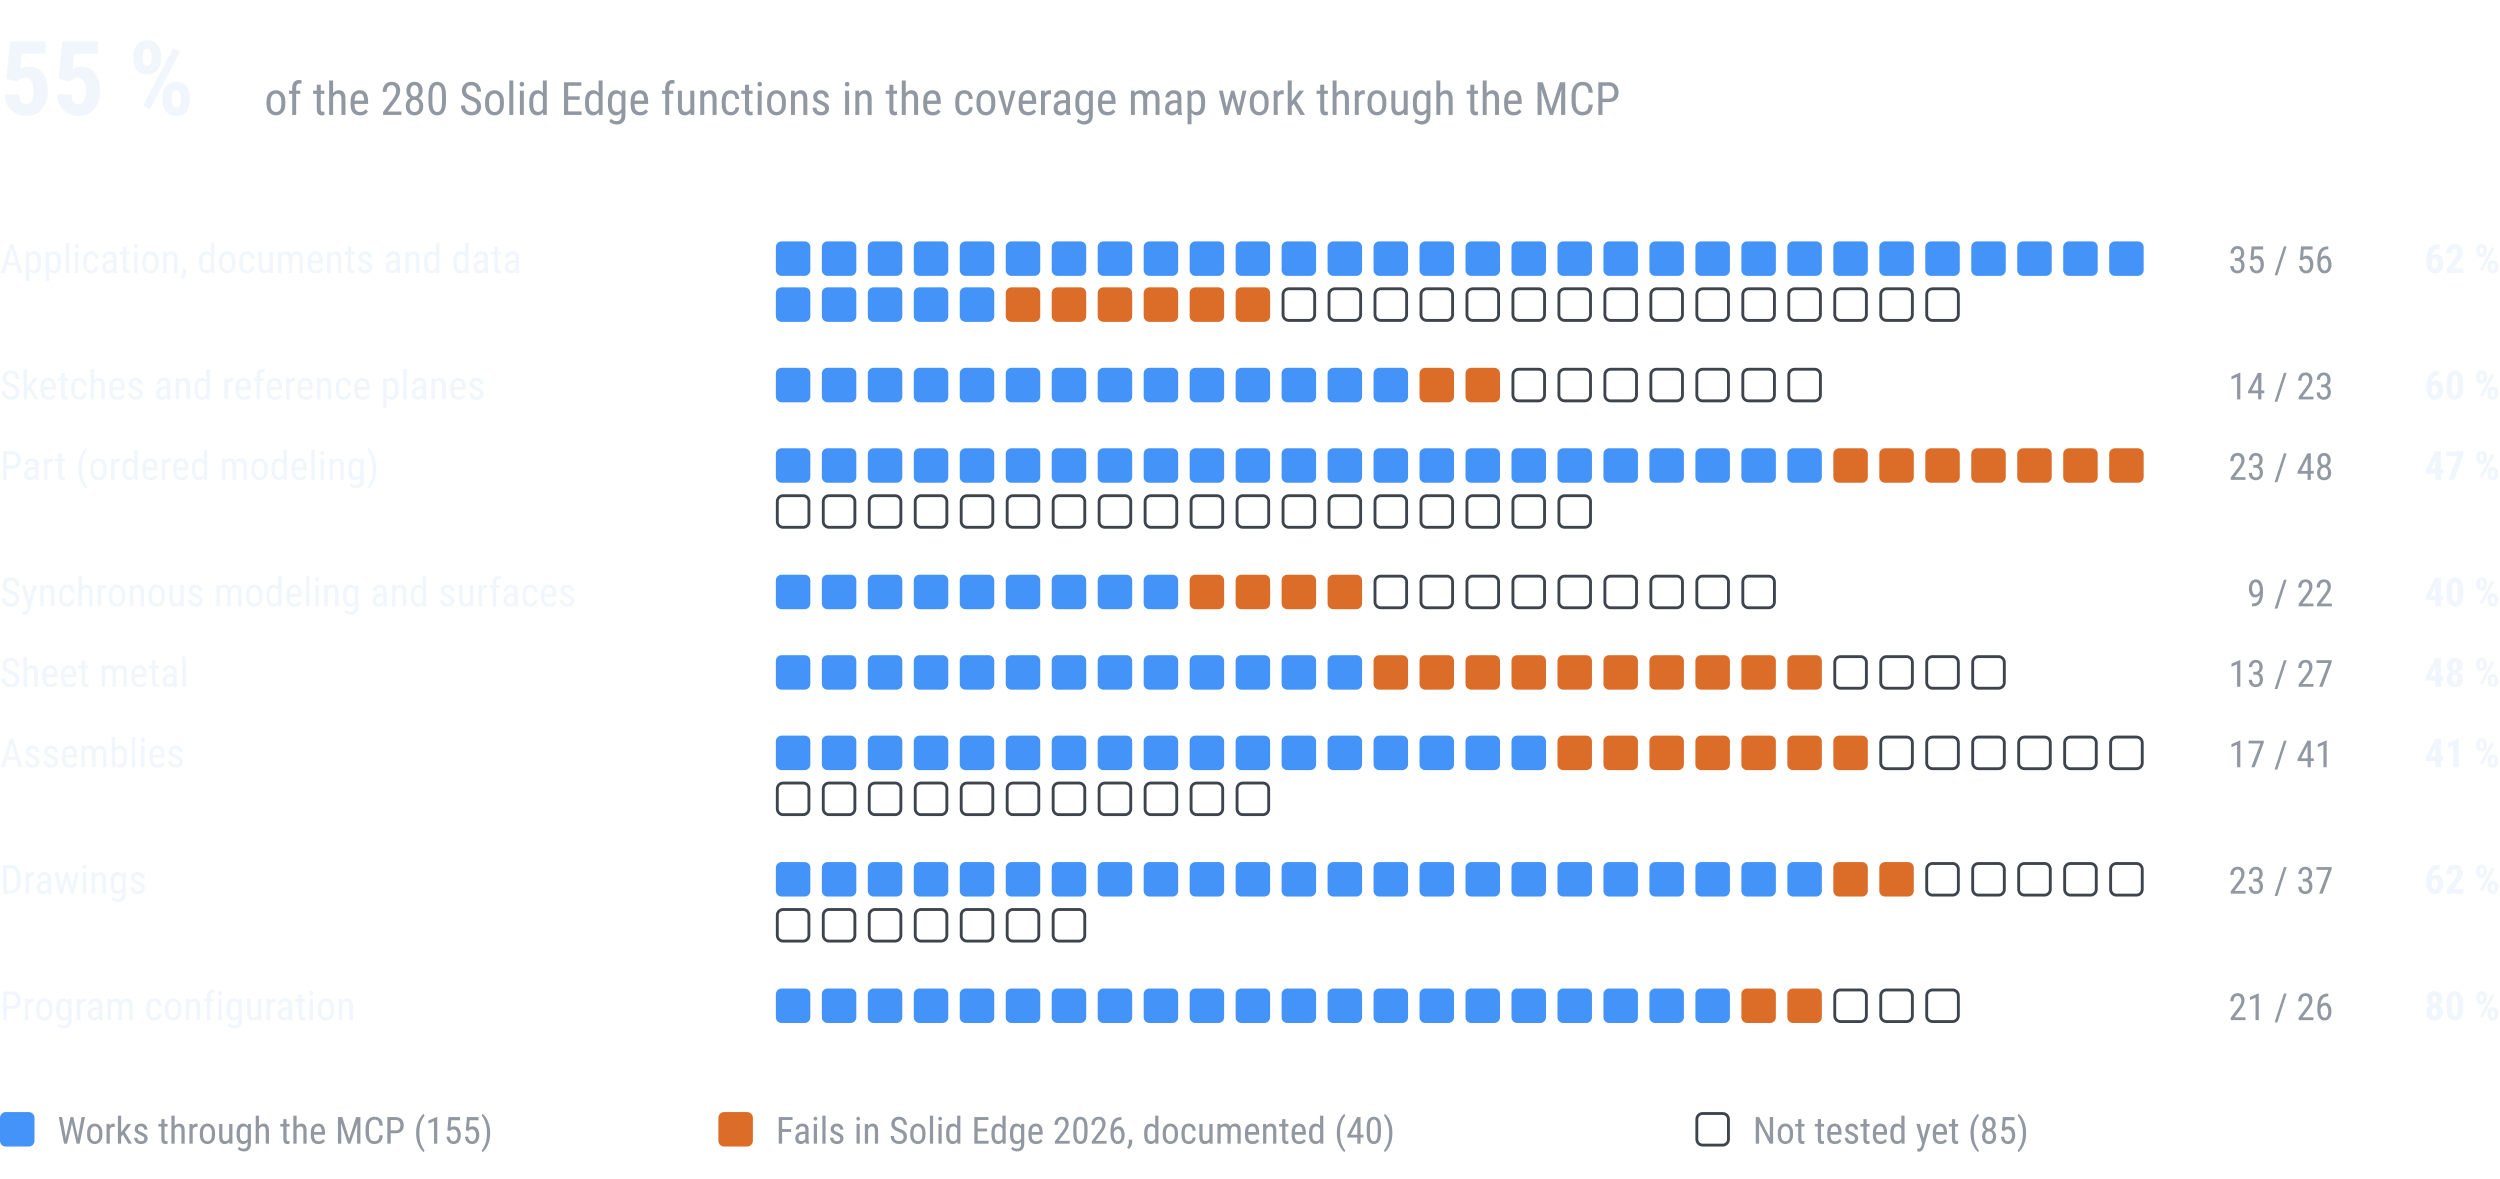
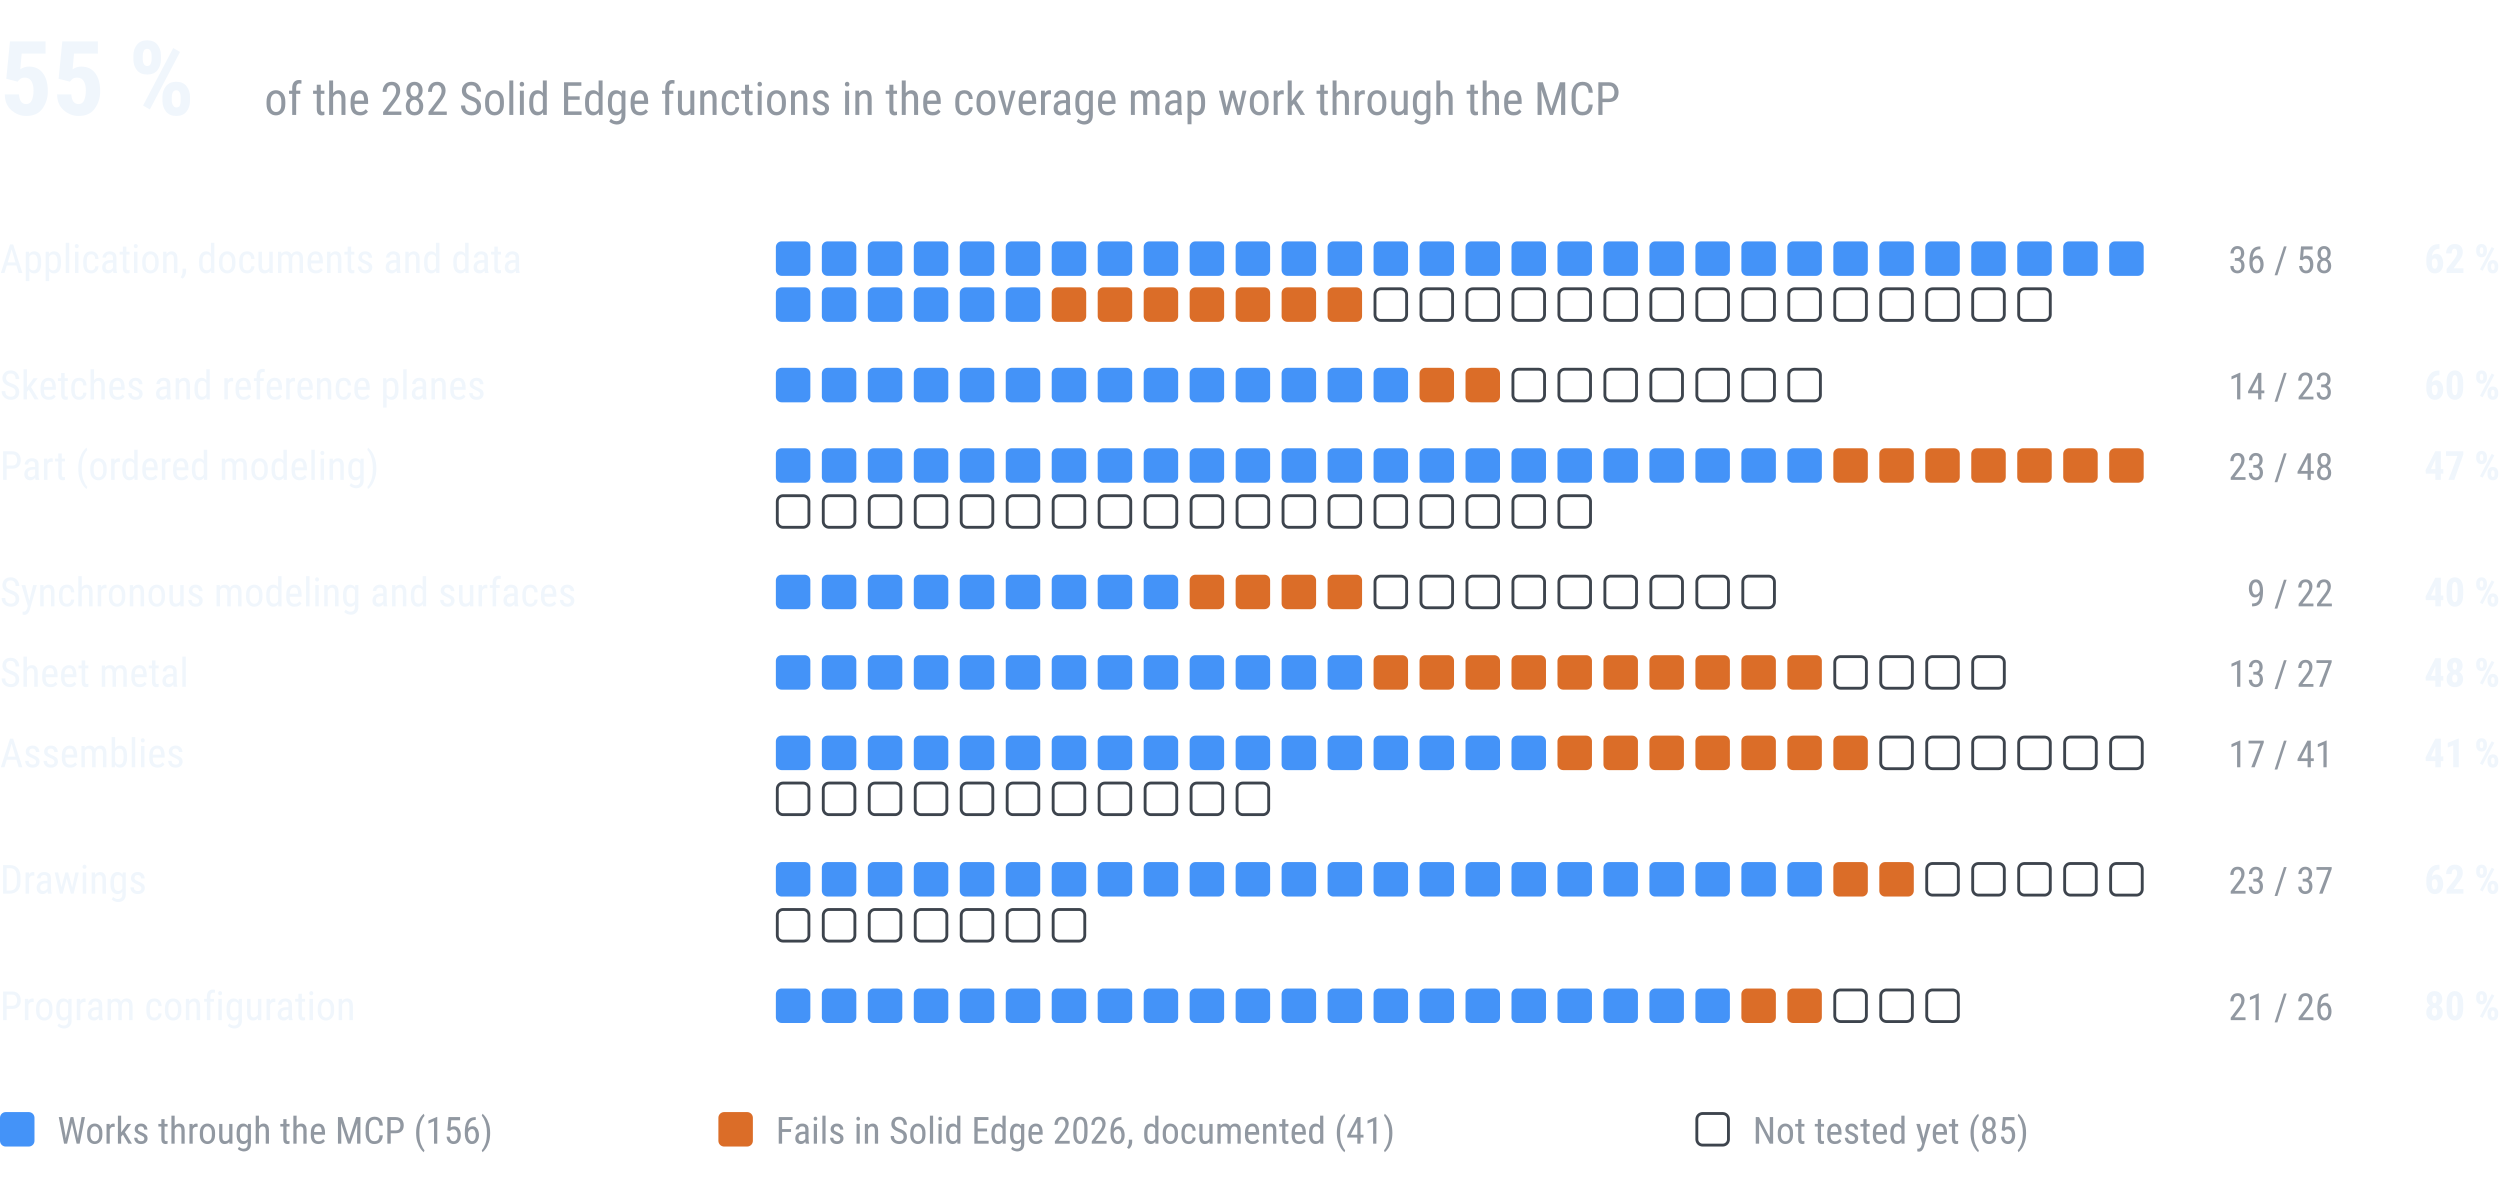
<svg xmlns="http://www.w3.org/2000/svg" width="870" height="410" viewBox="0 0 870 410" role="img" aria-labelledby="title desc">
  <g font-family="Bahnschrift, 'DIN Alternate', 'DIN 1451', D-DIN, Barlow, 'Roboto Condensed', 'Arial Narrow', sans-serif">
    <text x="0" y="40" font-size="36" font-weight="600" fill="#f0f6fc">55 %</text>
-     <text x="92" y="40" font-size="16" fill="#9198a1">of the 280 Solid Edge functions in the coverage map work through the MCP</text>
+     <text x="92" y="40" font-size="16" fill="#9198a1">of the 282 Solid Edge functions in the coverage map work through the MCP</text>
    <text x="0" y="95" font-size="14" fill="#f0f6fc">Application, documents and data</text>
    <rect x="270" y="84" width="12" height="12" rx="2" fill="#4493f8" />
    <rect x="286" y="84" width="12" height="12" rx="2" fill="#4493f8" />
    <rect x="302" y="84" width="12" height="12" rx="2" fill="#4493f8" />
    <rect x="318" y="84" width="12" height="12" rx="2" fill="#4493f8" />
    <rect x="334" y="84" width="12" height="12" rx="2" fill="#4493f8" />
    <rect x="350" y="84" width="12" height="12" rx="2" fill="#4493f8" />
    <rect x="366" y="84" width="12" height="12" rx="2" fill="#4493f8" />
    <rect x="382" y="84" width="12" height="12" rx="2" fill="#4493f8" />
    <rect x="398" y="84" width="12" height="12" rx="2" fill="#4493f8" />
    <rect x="414" y="84" width="12" height="12" rx="2" fill="#4493f8" />
    <rect x="430" y="84" width="12" height="12" rx="2" fill="#4493f8" />
    <rect x="446" y="84" width="12" height="12" rx="2" fill="#4493f8" />
    <rect x="462" y="84" width="12" height="12" rx="2" fill="#4493f8" />
    <rect x="478" y="84" width="12" height="12" rx="2" fill="#4493f8" />
    <rect x="494" y="84" width="12" height="12" rx="2" fill="#4493f8" />
    <rect x="510" y="84" width="12" height="12" rx="2" fill="#4493f8" />
    <rect x="526" y="84" width="12" height="12" rx="2" fill="#4493f8" />
    <rect x="542" y="84" width="12" height="12" rx="2" fill="#4493f8" />
    <rect x="558" y="84" width="12" height="12" rx="2" fill="#4493f8" />
    <rect x="574" y="84" width="12" height="12" rx="2" fill="#4493f8" />
    <rect x="590" y="84" width="12" height="12" rx="2" fill="#4493f8" />
    <rect x="606" y="84" width="12" height="12" rx="2" fill="#4493f8" />
    <rect x="622" y="84" width="12" height="12" rx="2" fill="#4493f8" />
    <rect x="638" y="84" width="12" height="12" rx="2" fill="#4493f8" />
    <rect x="654" y="84" width="12" height="12" rx="2" fill="#4493f8" />
    <rect x="670" y="84" width="12" height="12" rx="2" fill="#4493f8" />
    <rect x="686" y="84" width="12" height="12" rx="2" fill="#4493f8" />
    <rect x="702" y="84" width="12" height="12" rx="2" fill="#4493f8" />
    <rect x="718" y="84" width="12" height="12" rx="2" fill="#4493f8" />
    <rect x="734" y="84" width="12" height="12" rx="2" fill="#4493f8" />
    <rect x="270" y="100" width="12" height="12" rx="2" fill="#4493f8" />
    <rect x="286" y="100" width="12" height="12" rx="2" fill="#4493f8" />
    <rect x="302" y="100" width="12" height="12" rx="2" fill="#4493f8" />
    <rect x="318" y="100" width="12" height="12" rx="2" fill="#4493f8" />
    <rect x="334" y="100" width="12" height="12" rx="2" fill="#4493f8" />
-     <rect x="350" y="100" width="12" height="12" rx="2" fill="#db6d28" />
+     <rect x="350" y="100" width="12" height="12" rx="2" fill="#4493f8" />
    <rect x="366" y="100" width="12" height="12" rx="2" fill="#db6d28" />
    <rect x="382" y="100" width="12" height="12" rx="2" fill="#db6d28" />
    <rect x="398" y="100" width="12" height="12" rx="2" fill="#db6d28" />
    <rect x="414" y="100" width="12" height="12" rx="2" fill="#db6d28" />
    <rect x="430" y="100" width="12" height="12" rx="2" fill="#db6d28" />
-     <rect x="446.5" y="100.5" width="11" height="11" rx="2" fill="none" stroke="#3d444d" />
-     <rect x="462.5" y="100.5" width="11" height="11" rx="2" fill="none" stroke="#3d444d" />
+     <rect x="446" y="100" width="12" height="12" rx="2" fill="#db6d28" />
+     <rect x="462" y="100" width="12" height="12" rx="2" fill="#db6d28" />
    <rect x="478.5" y="100.5" width="11" height="11" rx="2" fill="none" stroke="#3d444d" />
    <rect x="494.5" y="100.5" width="11" height="11" rx="2" fill="none" stroke="#3d444d" />
    <rect x="510.5" y="100.5" width="11" height="11" rx="2" fill="none" stroke="#3d444d" />
    <rect x="526.5" y="100.5" width="11" height="11" rx="2" fill="none" stroke="#3d444d" />
    <rect x="542.5" y="100.5" width="11" height="11" rx="2" fill="none" stroke="#3d444d" />
    <rect x="558.5" y="100.5" width="11" height="11" rx="2" fill="none" stroke="#3d444d" />
    <rect x="574.5" y="100.5" width="11" height="11" rx="2" fill="none" stroke="#3d444d" />
    <rect x="590.5" y="100.5" width="11" height="11" rx="2" fill="none" stroke="#3d444d" />
    <rect x="606.5" y="100.5" width="11" height="11" rx="2" fill="none" stroke="#3d444d" />
    <rect x="622.5" y="100.5" width="11" height="11" rx="2" fill="none" stroke="#3d444d" />
    <rect x="638.5" y="100.5" width="11" height="11" rx="2" fill="none" stroke="#3d444d" />
    <rect x="654.5" y="100.5" width="11" height="11" rx="2" fill="none" stroke="#3d444d" />
    <rect x="670.5" y="100.5" width="11" height="11" rx="2" fill="none" stroke="#3d444d" />
-     <text x="812" y="95" font-size="13" text-anchor="end" fill="#9198a1">35 / 56</text>
+     <rect x="686.5" y="100.5" width="11" height="11" rx="2" fill="none" stroke="#3d444d" />
+     <rect x="702.5" y="100.5" width="11" height="11" rx="2" fill="none" stroke="#3d444d" />
+     <text x="812" y="95" font-size="13" text-anchor="end" fill="#9198a1">36 / 58</text>
    <text x="870" y="95" font-size="14" font-weight="600" text-anchor="end" fill="#f0f6fc">62 %</text>
    <text x="0" y="139" font-size="14" fill="#f0f6fc">Sketches and reference planes</text>
    <rect x="270" y="128" width="12" height="12" rx="2" fill="#4493f8" />
    <rect x="286" y="128" width="12" height="12" rx="2" fill="#4493f8" />
    <rect x="302" y="128" width="12" height="12" rx="2" fill="#4493f8" />
    <rect x="318" y="128" width="12" height="12" rx="2" fill="#4493f8" />
    <rect x="334" y="128" width="12" height="12" rx="2" fill="#4493f8" />
    <rect x="350" y="128" width="12" height="12" rx="2" fill="#4493f8" />
    <rect x="366" y="128" width="12" height="12" rx="2" fill="#4493f8" />
    <rect x="382" y="128" width="12" height="12" rx="2" fill="#4493f8" />
    <rect x="398" y="128" width="12" height="12" rx="2" fill="#4493f8" />
    <rect x="414" y="128" width="12" height="12" rx="2" fill="#4493f8" />
    <rect x="430" y="128" width="12" height="12" rx="2" fill="#4493f8" />
    <rect x="446" y="128" width="12" height="12" rx="2" fill="#4493f8" />
    <rect x="462" y="128" width="12" height="12" rx="2" fill="#4493f8" />
    <rect x="478" y="128" width="12" height="12" rx="2" fill="#4493f8" />
    <rect x="494" y="128" width="12" height="12" rx="2" fill="#db6d28" />
    <rect x="510" y="128" width="12" height="12" rx="2" fill="#db6d28" />
    <rect x="526.5" y="128.5" width="11" height="11" rx="2" fill="none" stroke="#3d444d" />
    <rect x="542.5" y="128.5" width="11" height="11" rx="2" fill="none" stroke="#3d444d" />
    <rect x="558.5" y="128.5" width="11" height="11" rx="2" fill="none" stroke="#3d444d" />
    <rect x="574.5" y="128.5" width="11" height="11" rx="2" fill="none" stroke="#3d444d" />
    <rect x="590.5" y="128.5" width="11" height="11" rx="2" fill="none" stroke="#3d444d" />
    <rect x="606.5" y="128.5" width="11" height="11" rx="2" fill="none" stroke="#3d444d" />
    <rect x="622.5" y="128.5" width="11" height="11" rx="2" fill="none" stroke="#3d444d" />
    <text x="812" y="139" font-size="13" text-anchor="end" fill="#9198a1">14 / 23</text>
    <text x="870" y="139" font-size="14" font-weight="600" text-anchor="end" fill="#f0f6fc">60 %</text>
    <text x="0" y="167" font-size="14" fill="#f0f6fc">Part (ordered modeling)</text>
    <rect x="270" y="156" width="12" height="12" rx="2" fill="#4493f8" />
    <rect x="286" y="156" width="12" height="12" rx="2" fill="#4493f8" />
    <rect x="302" y="156" width="12" height="12" rx="2" fill="#4493f8" />
    <rect x="318" y="156" width="12" height="12" rx="2" fill="#4493f8" />
    <rect x="334" y="156" width="12" height="12" rx="2" fill="#4493f8" />
    <rect x="350" y="156" width="12" height="12" rx="2" fill="#4493f8" />
    <rect x="366" y="156" width="12" height="12" rx="2" fill="#4493f8" />
    <rect x="382" y="156" width="12" height="12" rx="2" fill="#4493f8" />
    <rect x="398" y="156" width="12" height="12" rx="2" fill="#4493f8" />
    <rect x="414" y="156" width="12" height="12" rx="2" fill="#4493f8" />
    <rect x="430" y="156" width="12" height="12" rx="2" fill="#4493f8" />
    <rect x="446" y="156" width="12" height="12" rx="2" fill="#4493f8" />
    <rect x="462" y="156" width="12" height="12" rx="2" fill="#4493f8" />
    <rect x="478" y="156" width="12" height="12" rx="2" fill="#4493f8" />
    <rect x="494" y="156" width="12" height="12" rx="2" fill="#4493f8" />
    <rect x="510" y="156" width="12" height="12" rx="2" fill="#4493f8" />
    <rect x="526" y="156" width="12" height="12" rx="2" fill="#4493f8" />
    <rect x="542" y="156" width="12" height="12" rx="2" fill="#4493f8" />
    <rect x="558" y="156" width="12" height="12" rx="2" fill="#4493f8" />
    <rect x="574" y="156" width="12" height="12" rx="2" fill="#4493f8" />
    <rect x="590" y="156" width="12" height="12" rx="2" fill="#4493f8" />
    <rect x="606" y="156" width="12" height="12" rx="2" fill="#4493f8" />
    <rect x="622" y="156" width="12" height="12" rx="2" fill="#4493f8" />
    <rect x="638" y="156" width="12" height="12" rx="2" fill="#db6d28" />
    <rect x="654" y="156" width="12" height="12" rx="2" fill="#db6d28" />
    <rect x="670" y="156" width="12" height="12" rx="2" fill="#db6d28" />
    <rect x="686" y="156" width="12" height="12" rx="2" fill="#db6d28" />
    <rect x="702" y="156" width="12" height="12" rx="2" fill="#db6d28" />
    <rect x="718" y="156" width="12" height="12" rx="2" fill="#db6d28" />
    <rect x="734" y="156" width="12" height="12" rx="2" fill="#db6d28" />
    <rect x="270.5" y="172.5" width="11" height="11" rx="2" fill="none" stroke="#3d444d" />
    <rect x="286.5" y="172.5" width="11" height="11" rx="2" fill="none" stroke="#3d444d" />
    <rect x="302.5" y="172.5" width="11" height="11" rx="2" fill="none" stroke="#3d444d" />
    <rect x="318.5" y="172.5" width="11" height="11" rx="2" fill="none" stroke="#3d444d" />
    <rect x="334.5" y="172.5" width="11" height="11" rx="2" fill="none" stroke="#3d444d" />
    <rect x="350.5" y="172.5" width="11" height="11" rx="2" fill="none" stroke="#3d444d" />
    <rect x="366.5" y="172.5" width="11" height="11" rx="2" fill="none" stroke="#3d444d" />
    <rect x="382.5" y="172.5" width="11" height="11" rx="2" fill="none" stroke="#3d444d" />
    <rect x="398.5" y="172.5" width="11" height="11" rx="2" fill="none" stroke="#3d444d" />
    <rect x="414.5" y="172.5" width="11" height="11" rx="2" fill="none" stroke="#3d444d" />
    <rect x="430.5" y="172.5" width="11" height="11" rx="2" fill="none" stroke="#3d444d" />
    <rect x="446.5" y="172.5" width="11" height="11" rx="2" fill="none" stroke="#3d444d" />
    <rect x="462.5" y="172.5" width="11" height="11" rx="2" fill="none" stroke="#3d444d" />
    <rect x="478.5" y="172.5" width="11" height="11" rx="2" fill="none" stroke="#3d444d" />
    <rect x="494.5" y="172.5" width="11" height="11" rx="2" fill="none" stroke="#3d444d" />
    <rect x="510.5" y="172.5" width="11" height="11" rx="2" fill="none" stroke="#3d444d" />
    <rect x="526.5" y="172.5" width="11" height="11" rx="2" fill="none" stroke="#3d444d" />
    <rect x="542.5" y="172.5" width="11" height="11" rx="2" fill="none" stroke="#3d444d" />
    <text x="812" y="167" font-size="13" text-anchor="end" fill="#9198a1">23 / 48</text>
    <text x="870" y="167" font-size="14" font-weight="600" text-anchor="end" fill="#f0f6fc">47 %</text>
    <text x="0" y="211" font-size="14" fill="#f0f6fc">Synchronous modeling and surfaces</text>
    <rect x="270" y="200" width="12" height="12" rx="2" fill="#4493f8" />
    <rect x="286" y="200" width="12" height="12" rx="2" fill="#4493f8" />
    <rect x="302" y="200" width="12" height="12" rx="2" fill="#4493f8" />
    <rect x="318" y="200" width="12" height="12" rx="2" fill="#4493f8" />
    <rect x="334" y="200" width="12" height="12" rx="2" fill="#4493f8" />
    <rect x="350" y="200" width="12" height="12" rx="2" fill="#4493f8" />
    <rect x="366" y="200" width="12" height="12" rx="2" fill="#4493f8" />
    <rect x="382" y="200" width="12" height="12" rx="2" fill="#4493f8" />
    <rect x="398" y="200" width="12" height="12" rx="2" fill="#4493f8" />
    <rect x="414" y="200" width="12" height="12" rx="2" fill="#db6d28" />
    <rect x="430" y="200" width="12" height="12" rx="2" fill="#db6d28" />
    <rect x="446" y="200" width="12" height="12" rx="2" fill="#db6d28" />
    <rect x="462" y="200" width="12" height="12" rx="2" fill="#db6d28" />
    <rect x="478.5" y="200.5" width="11" height="11" rx="2" fill="none" stroke="#3d444d" />
    <rect x="494.5" y="200.5" width="11" height="11" rx="2" fill="none" stroke="#3d444d" />
    <rect x="510.5" y="200.5" width="11" height="11" rx="2" fill="none" stroke="#3d444d" />
    <rect x="526.5" y="200.5" width="11" height="11" rx="2" fill="none" stroke="#3d444d" />
    <rect x="542.5" y="200.5" width="11" height="11" rx="2" fill="none" stroke="#3d444d" />
    <rect x="558.5" y="200.5" width="11" height="11" rx="2" fill="none" stroke="#3d444d" />
    <rect x="574.5" y="200.5" width="11" height="11" rx="2" fill="none" stroke="#3d444d" />
    <rect x="590.5" y="200.5" width="11" height="11" rx="2" fill="none" stroke="#3d444d" />
    <rect x="606.5" y="200.5" width="11" height="11" rx="2" fill="none" stroke="#3d444d" />
    <text x="812" y="211" font-size="13" text-anchor="end" fill="#9198a1">9 / 22</text>
    <text x="870" y="211" font-size="14" font-weight="600" text-anchor="end" fill="#f0f6fc">40 %</text>
    <text x="0" y="239" font-size="14" fill="#f0f6fc">Sheet metal</text>
    <rect x="270" y="228" width="12" height="12" rx="2" fill="#4493f8" />
    <rect x="286" y="228" width="12" height="12" rx="2" fill="#4493f8" />
    <rect x="302" y="228" width="12" height="12" rx="2" fill="#4493f8" />
    <rect x="318" y="228" width="12" height="12" rx="2" fill="#4493f8" />
    <rect x="334" y="228" width="12" height="12" rx="2" fill="#4493f8" />
    <rect x="350" y="228" width="12" height="12" rx="2" fill="#4493f8" />
    <rect x="366" y="228" width="12" height="12" rx="2" fill="#4493f8" />
    <rect x="382" y="228" width="12" height="12" rx="2" fill="#4493f8" />
    <rect x="398" y="228" width="12" height="12" rx="2" fill="#4493f8" />
    <rect x="414" y="228" width="12" height="12" rx="2" fill="#4493f8" />
    <rect x="430" y="228" width="12" height="12" rx="2" fill="#4493f8" />
    <rect x="446" y="228" width="12" height="12" rx="2" fill="#4493f8" />
    <rect x="462" y="228" width="12" height="12" rx="2" fill="#4493f8" />
    <rect x="478" y="228" width="12" height="12" rx="2" fill="#db6d28" />
    <rect x="494" y="228" width="12" height="12" rx="2" fill="#db6d28" />
    <rect x="510" y="228" width="12" height="12" rx="2" fill="#db6d28" />
    <rect x="526" y="228" width="12" height="12" rx="2" fill="#db6d28" />
    <rect x="542" y="228" width="12" height="12" rx="2" fill="#db6d28" />
    <rect x="558" y="228" width="12" height="12" rx="2" fill="#db6d28" />
    <rect x="574" y="228" width="12" height="12" rx="2" fill="#db6d28" />
    <rect x="590" y="228" width="12" height="12" rx="2" fill="#db6d28" />
    <rect x="606" y="228" width="12" height="12" rx="2" fill="#db6d28" />
    <rect x="622" y="228" width="12" height="12" rx="2" fill="#db6d28" />
    <rect x="638.5" y="228.5" width="11" height="11" rx="2" fill="none" stroke="#3d444d" />
    <rect x="654.5" y="228.5" width="11" height="11" rx="2" fill="none" stroke="#3d444d" />
    <rect x="670.5" y="228.5" width="11" height="11" rx="2" fill="none" stroke="#3d444d" />
    <rect x="686.5" y="228.5" width="11" height="11" rx="2" fill="none" stroke="#3d444d" />
    <text x="812" y="239" font-size="13" text-anchor="end" fill="#9198a1">13 / 27</text>
    <text x="870" y="239" font-size="14" font-weight="600" text-anchor="end" fill="#f0f6fc">48 %</text>
    <text x="0" y="267" font-size="14" fill="#f0f6fc">Assemblies</text>
    <rect x="270" y="256" width="12" height="12" rx="2" fill="#4493f8" />
    <rect x="286" y="256" width="12" height="12" rx="2" fill="#4493f8" />
    <rect x="302" y="256" width="12" height="12" rx="2" fill="#4493f8" />
    <rect x="318" y="256" width="12" height="12" rx="2" fill="#4493f8" />
    <rect x="334" y="256" width="12" height="12" rx="2" fill="#4493f8" />
    <rect x="350" y="256" width="12" height="12" rx="2" fill="#4493f8" />
    <rect x="366" y="256" width="12" height="12" rx="2" fill="#4493f8" />
    <rect x="382" y="256" width="12" height="12" rx="2" fill="#4493f8" />
    <rect x="398" y="256" width="12" height="12" rx="2" fill="#4493f8" />
    <rect x="414" y="256" width="12" height="12" rx="2" fill="#4493f8" />
    <rect x="430" y="256" width="12" height="12" rx="2" fill="#4493f8" />
    <rect x="446" y="256" width="12" height="12" rx="2" fill="#4493f8" />
    <rect x="462" y="256" width="12" height="12" rx="2" fill="#4493f8" />
    <rect x="478" y="256" width="12" height="12" rx="2" fill="#4493f8" />
    <rect x="494" y="256" width="12" height="12" rx="2" fill="#4493f8" />
    <rect x="510" y="256" width="12" height="12" rx="2" fill="#4493f8" />
    <rect x="526" y="256" width="12" height="12" rx="2" fill="#4493f8" />
    <rect x="542" y="256" width="12" height="12" rx="2" fill="#db6d28" />
    <rect x="558" y="256" width="12" height="12" rx="2" fill="#db6d28" />
    <rect x="574" y="256" width="12" height="12" rx="2" fill="#db6d28" />
    <rect x="590" y="256" width="12" height="12" rx="2" fill="#db6d28" />
    <rect x="606" y="256" width="12" height="12" rx="2" fill="#db6d28" />
    <rect x="622" y="256" width="12" height="12" rx="2" fill="#db6d28" />
    <rect x="638" y="256" width="12" height="12" rx="2" fill="#db6d28" />
    <rect x="654.5" y="256.5" width="11" height="11" rx="2" fill="none" stroke="#3d444d" />
    <rect x="670.5" y="256.5" width="11" height="11" rx="2" fill="none" stroke="#3d444d" />
    <rect x="686.5" y="256.5" width="11" height="11" rx="2" fill="none" stroke="#3d444d" />
    <rect x="702.5" y="256.5" width="11" height="11" rx="2" fill="none" stroke="#3d444d" />
    <rect x="718.5" y="256.5" width="11" height="11" rx="2" fill="none" stroke="#3d444d" />
    <rect x="734.5" y="256.5" width="11" height="11" rx="2" fill="none" stroke="#3d444d" />
    <rect x="270.5" y="272.5" width="11" height="11" rx="2" fill="none" stroke="#3d444d" />
    <rect x="286.5" y="272.5" width="11" height="11" rx="2" fill="none" stroke="#3d444d" />
    <rect x="302.5" y="272.5" width="11" height="11" rx="2" fill="none" stroke="#3d444d" />
    <rect x="318.5" y="272.5" width="11" height="11" rx="2" fill="none" stroke="#3d444d" />
    <rect x="334.5" y="272.5" width="11" height="11" rx="2" fill="none" stroke="#3d444d" />
    <rect x="350.5" y="272.5" width="11" height="11" rx="2" fill="none" stroke="#3d444d" />
    <rect x="366.5" y="272.5" width="11" height="11" rx="2" fill="none" stroke="#3d444d" />
    <rect x="382.5" y="272.5" width="11" height="11" rx="2" fill="none" stroke="#3d444d" />
    <rect x="398.5" y="272.5" width="11" height="11" rx="2" fill="none" stroke="#3d444d" />
    <rect x="414.5" y="272.5" width="11" height="11" rx="2" fill="none" stroke="#3d444d" />
    <rect x="430.5" y="272.5" width="11" height="11" rx="2" fill="none" stroke="#3d444d" />
    <text x="812" y="267" font-size="13" text-anchor="end" fill="#9198a1">17 / 41</text>
    <text x="870" y="267" font-size="14" font-weight="600" text-anchor="end" fill="#f0f6fc">41 %</text>
    <text x="0" y="311" font-size="14" fill="#f0f6fc">Drawings</text>
    <rect x="270" y="300" width="12" height="12" rx="2" fill="#4493f8" />
    <rect x="286" y="300" width="12" height="12" rx="2" fill="#4493f8" />
    <rect x="302" y="300" width="12" height="12" rx="2" fill="#4493f8" />
    <rect x="318" y="300" width="12" height="12" rx="2" fill="#4493f8" />
    <rect x="334" y="300" width="12" height="12" rx="2" fill="#4493f8" />
    <rect x="350" y="300" width="12" height="12" rx="2" fill="#4493f8" />
    <rect x="366" y="300" width="12" height="12" rx="2" fill="#4493f8" />
    <rect x="382" y="300" width="12" height="12" rx="2" fill="#4493f8" />
    <rect x="398" y="300" width="12" height="12" rx="2" fill="#4493f8" />
    <rect x="414" y="300" width="12" height="12" rx="2" fill="#4493f8" />
    <rect x="430" y="300" width="12" height="12" rx="2" fill="#4493f8" />
    <rect x="446" y="300" width="12" height="12" rx="2" fill="#4493f8" />
    <rect x="462" y="300" width="12" height="12" rx="2" fill="#4493f8" />
    <rect x="478" y="300" width="12" height="12" rx="2" fill="#4493f8" />
    <rect x="494" y="300" width="12" height="12" rx="2" fill="#4493f8" />
    <rect x="510" y="300" width="12" height="12" rx="2" fill="#4493f8" />
    <rect x="526" y="300" width="12" height="12" rx="2" fill="#4493f8" />
    <rect x="542" y="300" width="12" height="12" rx="2" fill="#4493f8" />
    <rect x="558" y="300" width="12" height="12" rx="2" fill="#4493f8" />
    <rect x="574" y="300" width="12" height="12" rx="2" fill="#4493f8" />
    <rect x="590" y="300" width="12" height="12" rx="2" fill="#4493f8" />
    <rect x="606" y="300" width="12" height="12" rx="2" fill="#4493f8" />
    <rect x="622" y="300" width="12" height="12" rx="2" fill="#4493f8" />
    <rect x="638" y="300" width="12" height="12" rx="2" fill="#db6d28" />
    <rect x="654" y="300" width="12" height="12" rx="2" fill="#db6d28" />
    <rect x="670.5" y="300.5" width="11" height="11" rx="2" fill="none" stroke="#3d444d" />
    <rect x="686.5" y="300.5" width="11" height="11" rx="2" fill="none" stroke="#3d444d" />
    <rect x="702.5" y="300.5" width="11" height="11" rx="2" fill="none" stroke="#3d444d" />
    <rect x="718.5" y="300.5" width="11" height="11" rx="2" fill="none" stroke="#3d444d" />
    <rect x="734.5" y="300.5" width="11" height="11" rx="2" fill="none" stroke="#3d444d" />
    <rect x="270.5" y="316.5" width="11" height="11" rx="2" fill="none" stroke="#3d444d" />
    <rect x="286.5" y="316.5" width="11" height="11" rx="2" fill="none" stroke="#3d444d" />
    <rect x="302.5" y="316.5" width="11" height="11" rx="2" fill="none" stroke="#3d444d" />
    <rect x="318.5" y="316.5" width="11" height="11" rx="2" fill="none" stroke="#3d444d" />
    <rect x="334.5" y="316.5" width="11" height="11" rx="2" fill="none" stroke="#3d444d" />
    <rect x="350.5" y="316.5" width="11" height="11" rx="2" fill="none" stroke="#3d444d" />
    <rect x="366.5" y="316.5" width="11" height="11" rx="2" fill="none" stroke="#3d444d" />
    <text x="812" y="311" font-size="13" text-anchor="end" fill="#9198a1">23 / 37</text>
    <text x="870" y="311" font-size="14" font-weight="600" text-anchor="end" fill="#f0f6fc">62 %</text>
    <text x="0" y="355" font-size="14" fill="#f0f6fc">Program configuration</text>
    <rect x="270" y="344" width="12" height="12" rx="2" fill="#4493f8" />
    <rect x="286" y="344" width="12" height="12" rx="2" fill="#4493f8" />
    <rect x="302" y="344" width="12" height="12" rx="2" fill="#4493f8" />
    <rect x="318" y="344" width="12" height="12" rx="2" fill="#4493f8" />
    <rect x="334" y="344" width="12" height="12" rx="2" fill="#4493f8" />
    <rect x="350" y="344" width="12" height="12" rx="2" fill="#4493f8" />
    <rect x="366" y="344" width="12" height="12" rx="2" fill="#4493f8" />
    <rect x="382" y="344" width="12" height="12" rx="2" fill="#4493f8" />
    <rect x="398" y="344" width="12" height="12" rx="2" fill="#4493f8" />
    <rect x="414" y="344" width="12" height="12" rx="2" fill="#4493f8" />
    <rect x="430" y="344" width="12" height="12" rx="2" fill="#4493f8" />
    <rect x="446" y="344" width="12" height="12" rx="2" fill="#4493f8" />
    <rect x="462" y="344" width="12" height="12" rx="2" fill="#4493f8" />
    <rect x="478" y="344" width="12" height="12" rx="2" fill="#4493f8" />
    <rect x="494" y="344" width="12" height="12" rx="2" fill="#4493f8" />
    <rect x="510" y="344" width="12" height="12" rx="2" fill="#4493f8" />
    <rect x="526" y="344" width="12" height="12" rx="2" fill="#4493f8" />
    <rect x="542" y="344" width="12" height="12" rx="2" fill="#4493f8" />
    <rect x="558" y="344" width="12" height="12" rx="2" fill="#4493f8" />
    <rect x="574" y="344" width="12" height="12" rx="2" fill="#4493f8" />
    <rect x="590" y="344" width="12" height="12" rx="2" fill="#4493f8" />
    <rect x="606" y="344" width="12" height="12" rx="2" fill="#db6d28" />
    <rect x="622" y="344" width="12" height="12" rx="2" fill="#db6d28" />
    <rect x="638.5" y="344.5" width="11" height="11" rx="2" fill="none" stroke="#3d444d" />
    <rect x="654.5" y="344.5" width="11" height="11" rx="2" fill="none" stroke="#3d444d" />
    <rect x="670.5" y="344.5" width="11" height="11" rx="2" fill="none" stroke="#3d444d" />
    <text x="812" y="355" font-size="13" text-anchor="end" fill="#9198a1">21 / 26</text>
    <text x="870" y="355" font-size="14" font-weight="600" text-anchor="end" fill="#f0f6fc">80 %</text>
    <rect x="0" y="387" width="12" height="12" rx="2" fill="#4493f8" />
-     <text x="20" y="398" font-size="13" fill="#9198a1">Works through the MCP (155)</text>
+     <text x="20" y="398" font-size="13" fill="#9198a1">Works through the MCP (156)</text>
    <rect x="250" y="387" width="12" height="12" rx="2" fill="#db6d28" />
-     <text x="270" y="398" font-size="13" fill="#9198a1">Fails in Solid Edge 2026, documented (40)</text>
+     <text x="270" y="398" font-size="13" fill="#9198a1">Fails in Solid Edge 2026, documented (41)</text>
    <rect x="590.5" y="387.5" width="11" height="11" rx="2" fill="none" stroke="#3d444d" />
    <text x="610" y="398" font-size="13" fill="#9198a1">Not tested yet (85)</text>
  </g>
</svg>
